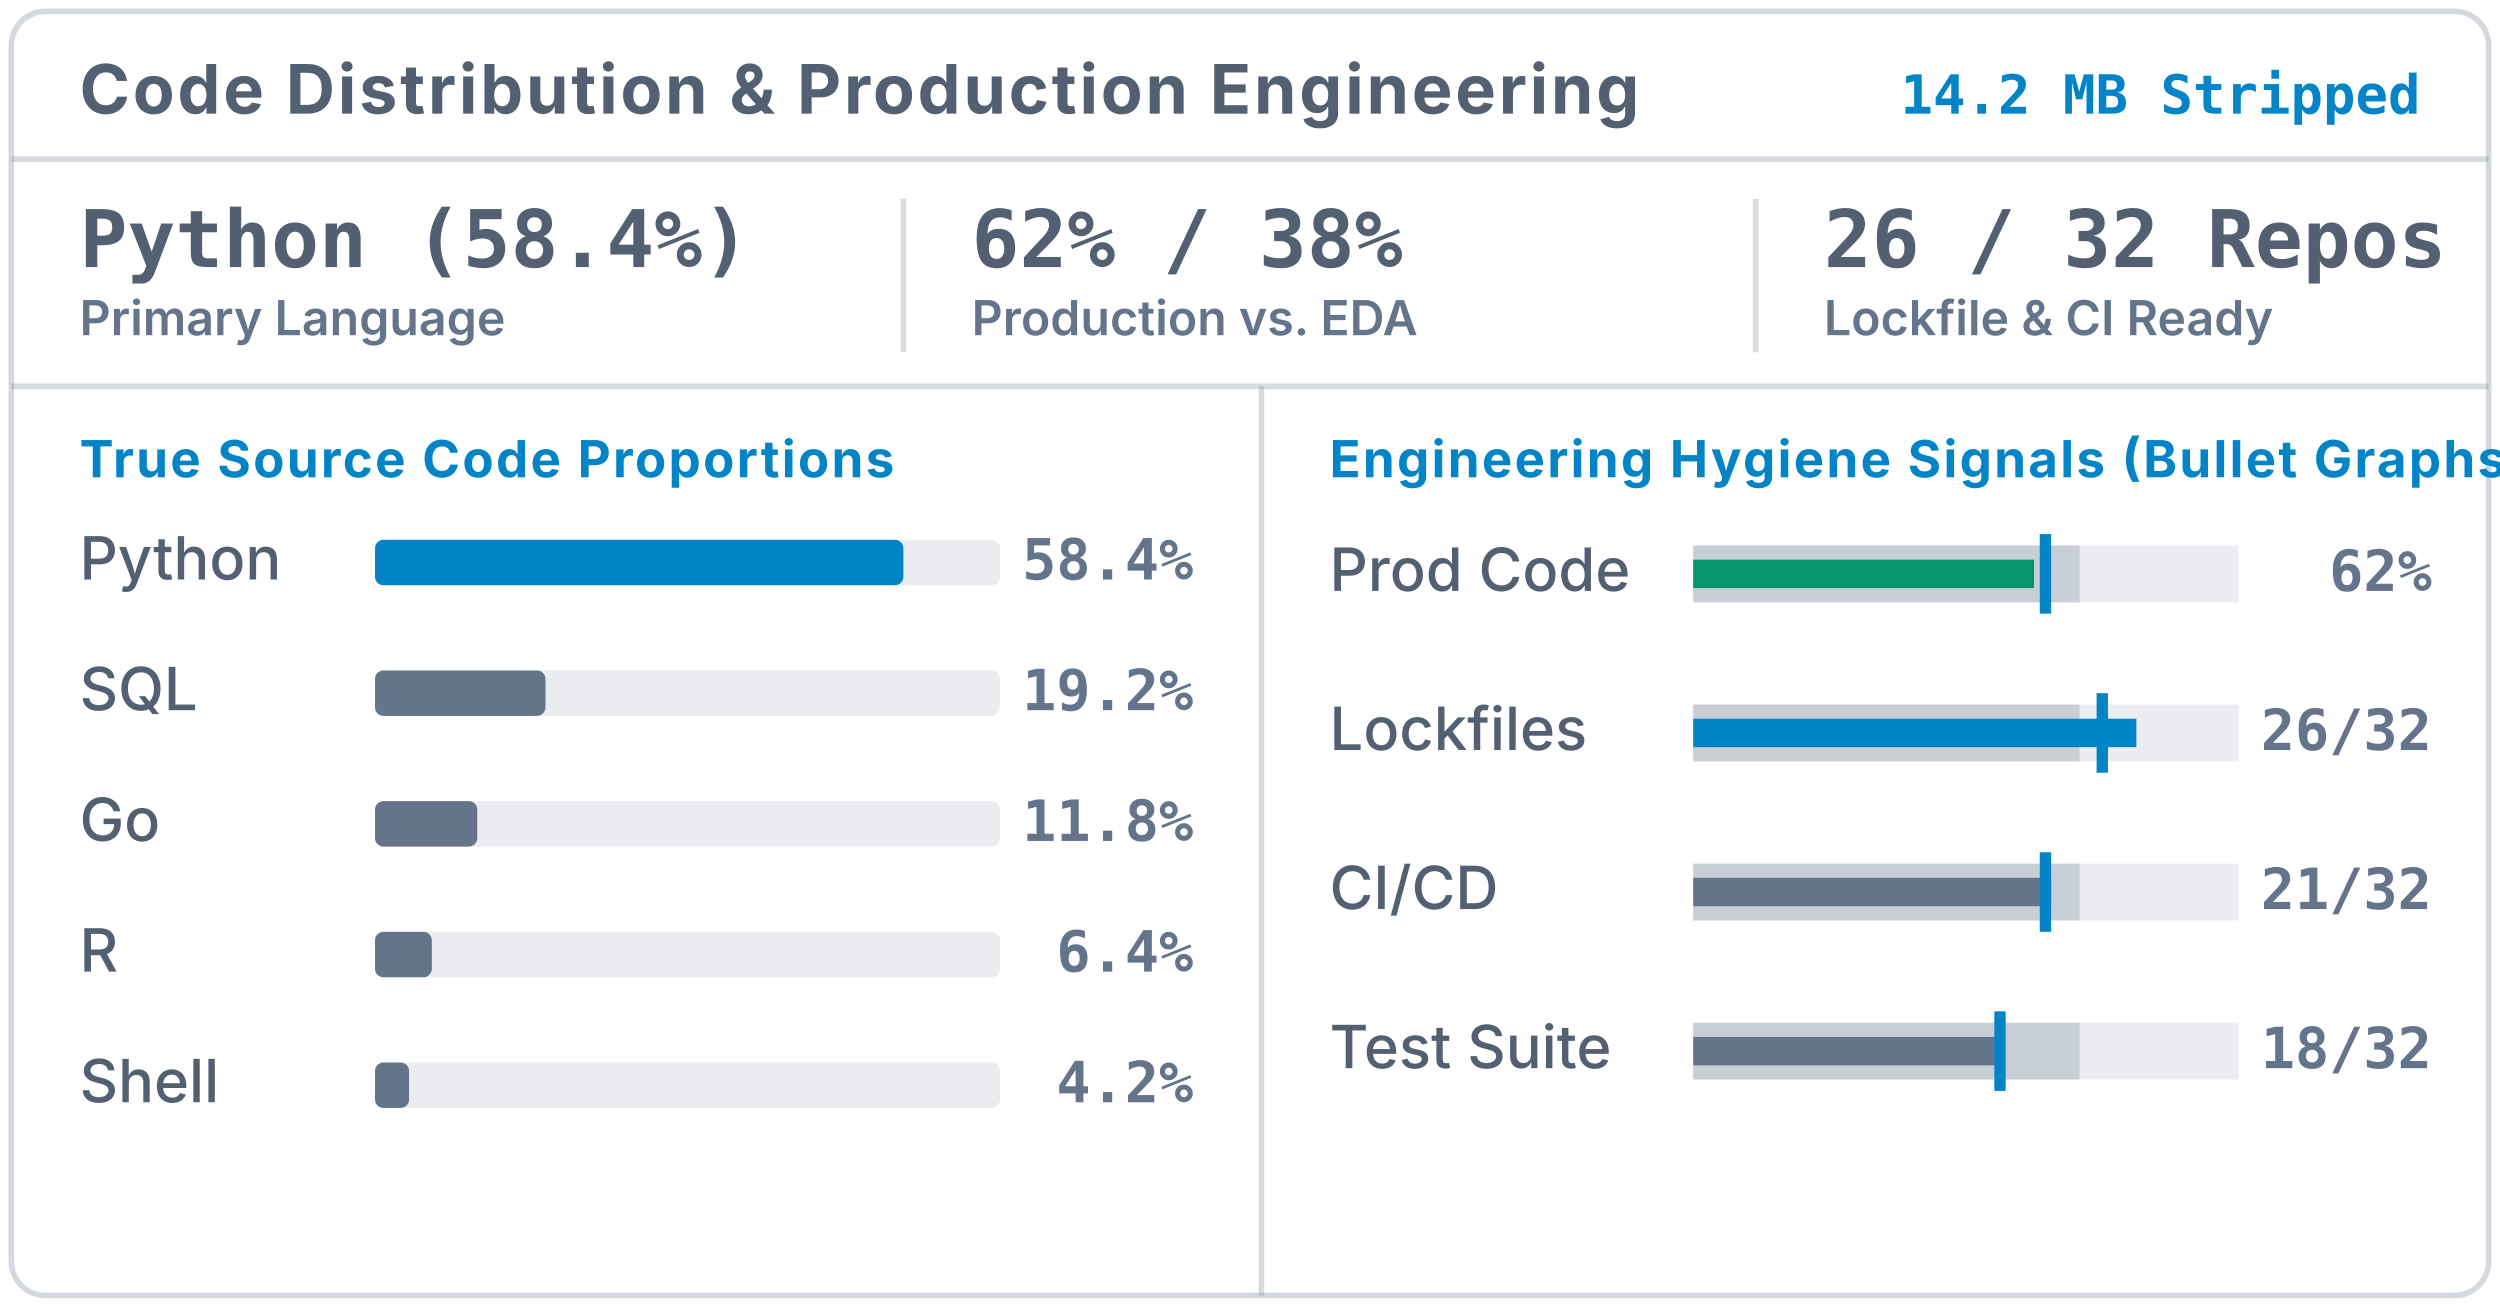
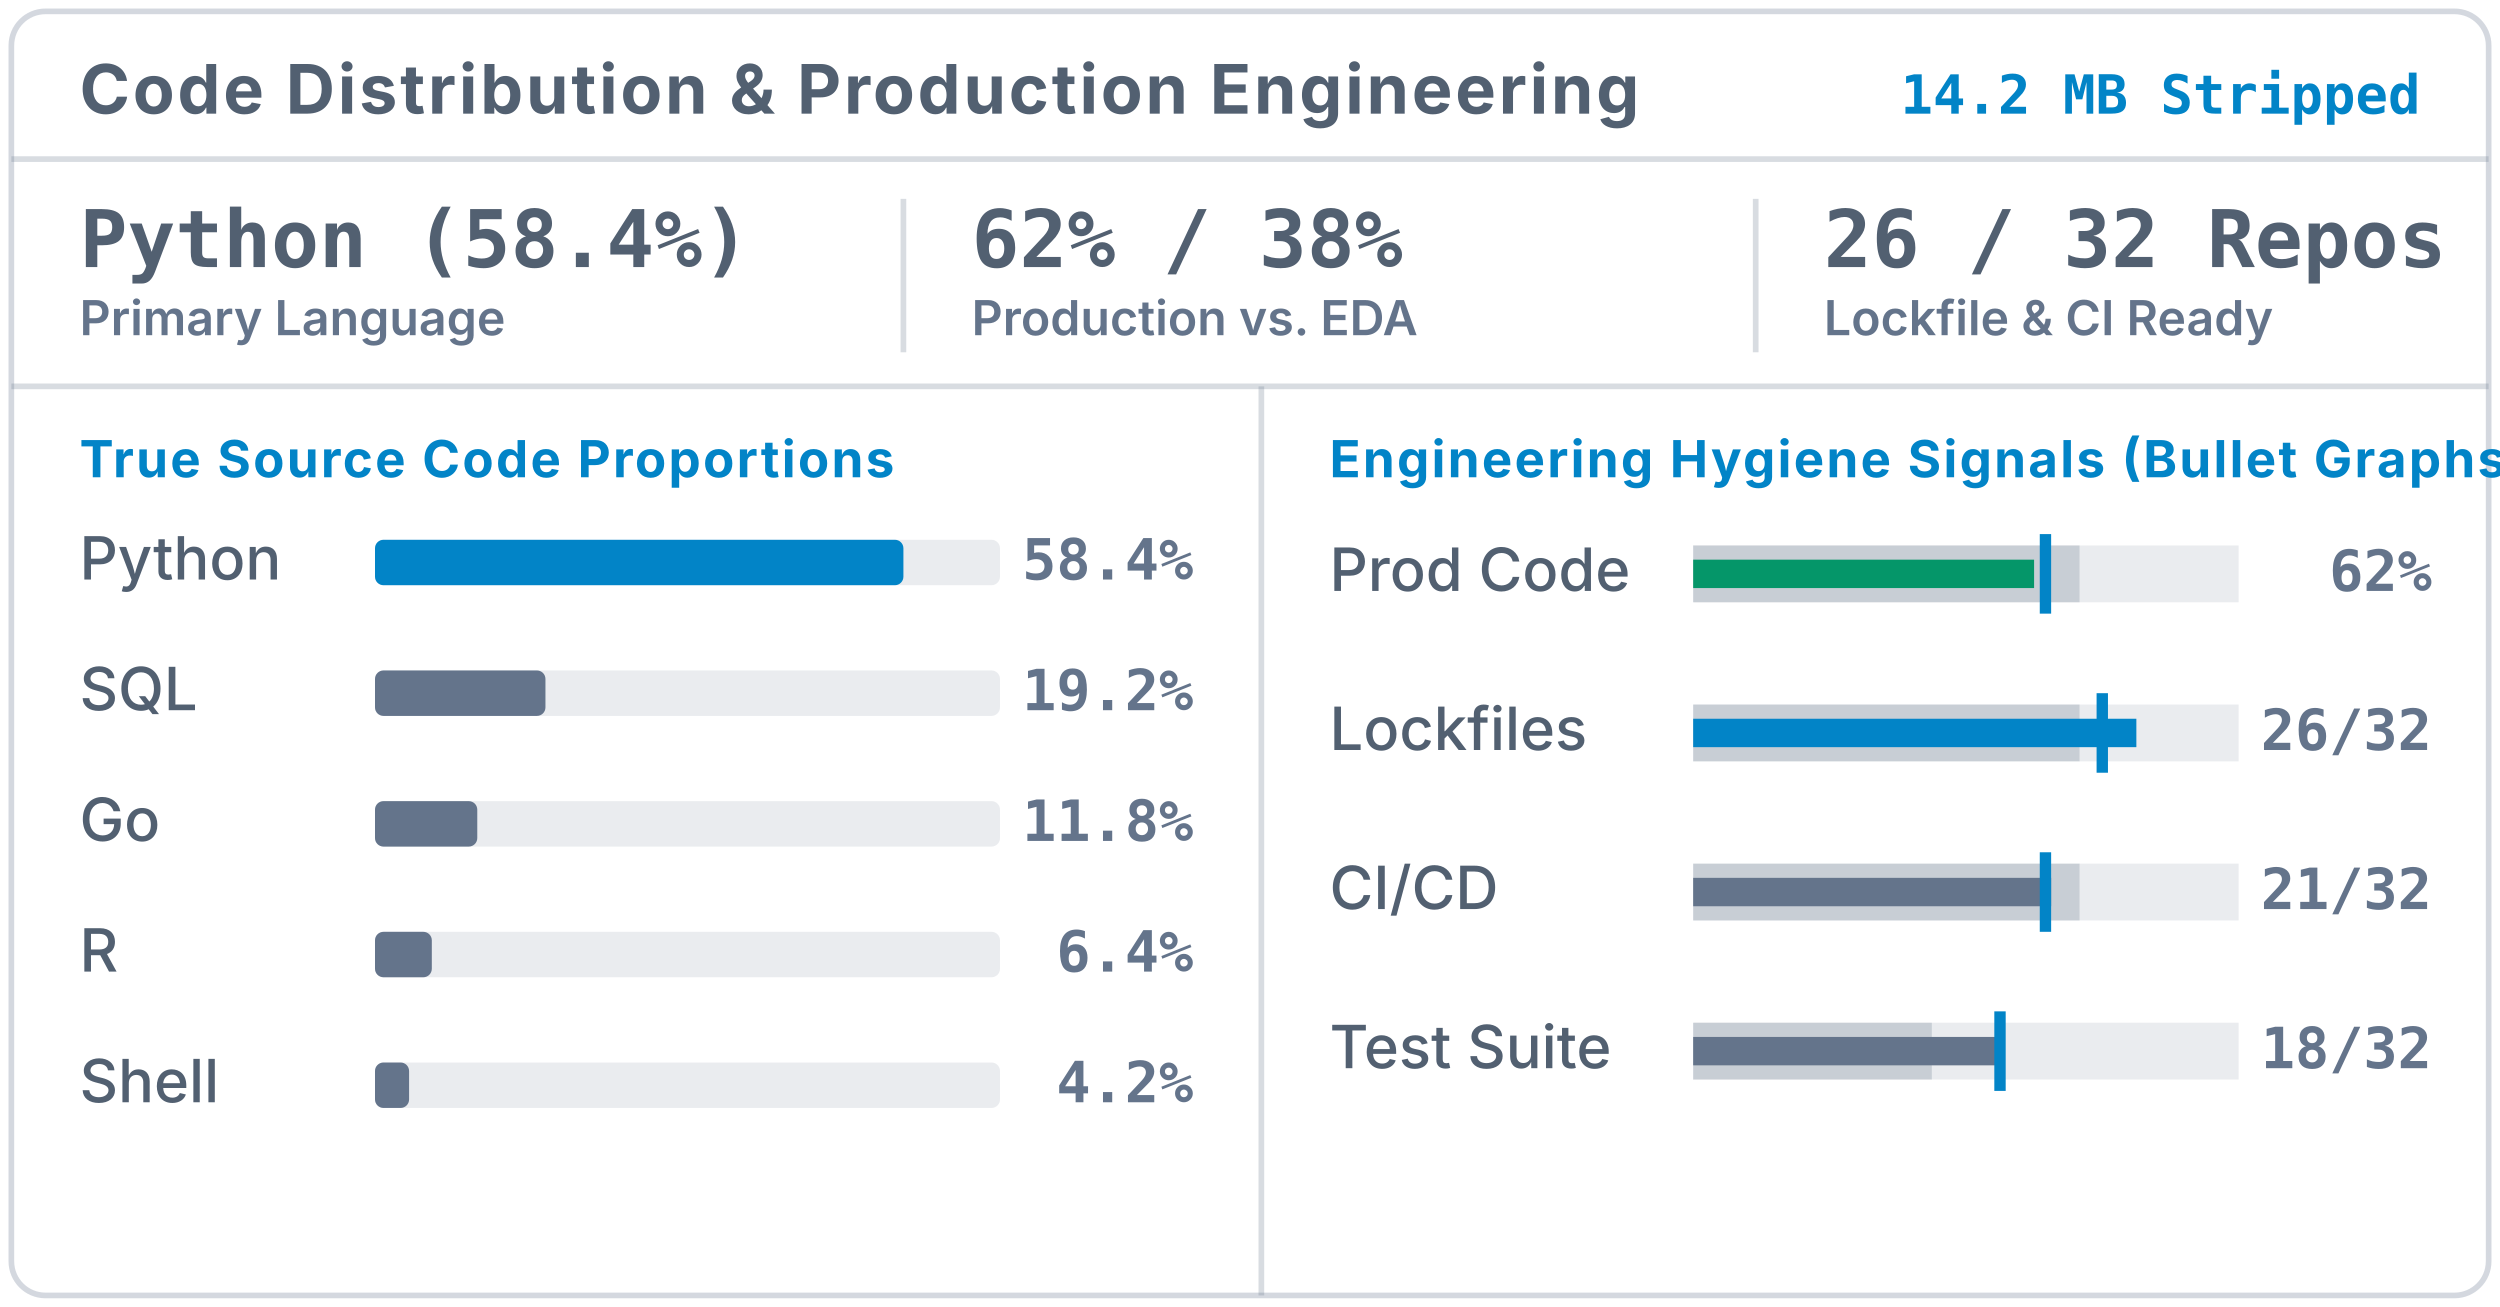
<svg xmlns="http://www.w3.org/2000/svg" viewBox="0 0 440 230" width="440" height="230">
  <style>
    .sans { font-family: Inter, -apple-system, BlinkMacSystemFont, "Segoe UI", Roboto, sans-serif; }
    .mono { font-family: ui-monospace, SFMono-Regular, Menlo, Consolas, monospace; font-variant-numeric: tabular-nums; }
    .hdr { font-size: 12px; font-weight: 700; fill: #526071; text-transform: uppercase; letter-spacing: 0.5px; }
    .tag { font-size: 9.5px; font-weight: 600; fill: #0284c7; }
    .sec { font-size: 9px; font-weight: 700; fill: #0284c7; text-transform: uppercase; letter-spacing: 0.4px; }
    .lbl { font-size: 10.5px; font-weight: 500; fill: #526071; }
    .val { font-size: 10px; font-weight: 600; fill: #64748b; }
    .kpi-num { font-size: 14px; font-weight: 700; fill: #526071; }
    .kpi-lbl { font-size: 8.5px; font-weight: 600; fill: #64748b; text-transform: uppercase; }
  </style>
  <rect x="2" y="2" width="436" height="226" rx="6" fill="none" stroke="#64748b" stroke-opacity="0.28" stroke-width="1" />
  <text x="14" y="20" class="sans hdr">Code Distribution &amp; Production Engineering</text>
  <text x="426" y="20" text-anchor="end" class="mono tag">14.2 MB Stripped</text>
  <line x1="2" y1="28" x2="438" y2="28" stroke="#64748b" stroke-opacity="0.25" stroke-width="1" />
  <g transform="translate(14, 35)">
    <text x="0" y="12" class="mono kpi-num" fill="#0284c7">Python (58.4%)</text>
    <text x="0" y="24" class="sans kpi-lbl">Primary Language</text>
    <line x1="145" y1="0" x2="145" y2="27" stroke="#64748b" stroke-opacity="0.25" stroke-width="1" />
    <text x="157" y="12" class="mono kpi-num">62% / 38%</text>
    <text x="157" y="24" class="sans kpi-lbl">Production vs. EDA</text>
    <line x1="295" y1="0" x2="295" y2="27" stroke="#64748b" stroke-opacity="0.25" stroke-width="1" />
    <text x="307" y="12" class="mono kpi-num" fill="#059669">26 / 32 Repos</text>
    <text x="307" y="24" class="sans kpi-lbl">Lockfile &amp; CI Ready</text>
  </g>
  <line x1="2" y1="68" x2="438" y2="68" stroke="#64748b" stroke-opacity="0.25" stroke-width="1" />
  <g transform="translate(14, 84)">
    <text x="0" y="0" class="sans sec">True Source Code Proportions</text>
    <text x="0" y="18" class="sans lbl">Python</text>
    <rect x="52" y="11" width="110" height="8" rx="1.5" fill="#64748b" fill-opacity="0.14" />
    <rect x="52" y="11" width="93" height="8" rx="1.5" fill="#0284c7" />
    <text x="196" y="18" text-anchor="end" class="mono val">58.4%</text>
    <text x="0" y="41" class="sans lbl">SQL</text>
    <rect x="52" y="34" width="110" height="8" rx="1.5" fill="#64748b" fill-opacity="0.14" />
    <rect x="52" y="34" width="30" height="8" rx="1.5" fill="#64748b" />
    <text x="196" y="41" text-anchor="end" class="mono val">19.2%</text>
    <text x="0" y="64" class="sans lbl">Go</text>
    <rect x="52" y="57" width="110" height="8" rx="1.5" fill="#64748b" fill-opacity="0.14" />
    <rect x="52" y="57" width="18" height="8" rx="1.5" fill="#64748b" />
    <text x="196" y="64" text-anchor="end" class="mono val">11.8%</text>
    <text x="0" y="87" class="sans lbl">R</text>
    <rect x="52" y="80" width="110" height="8" rx="1.5" fill="#64748b" fill-opacity="0.14" />
    <rect x="52" y="80" width="10" height="8" rx="1.5" fill="#64748b" />
    <text x="196" y="87" text-anchor="end" class="mono val">6.4%</text>
    <text x="0" y="110" class="sans lbl">Shell</text>
    <rect x="52" y="103" width="110" height="8" rx="1.5" fill="#64748b" fill-opacity="0.14" />
    <rect x="52" y="103" width="6" height="8" rx="1.5" fill="#64748b" />
    <text x="196" y="110" text-anchor="end" class="mono val">4.2%</text>
  </g>
  <line x1="222" y1="68" x2="222" y2="228" stroke="#64748b" stroke-opacity="0.25" stroke-width="1" />
  <g transform="translate(234, 84)">
    <text x="0" y="0" class="sans sec">Engineering Hygiene Signals (Bullet Graphs)</text>
    <g transform="translate(0, 11)">
      <text x="0" y="9" class="sans lbl">Prod Code</text>
      <rect x="64" y="1" width="96" height="10" fill="#64748b" fill-opacity="0.14" />
      <rect x="64" y="1" width="68" height="10" fill="#64748b" fill-opacity="0.25" />
      <rect x="64" y="3.5" width="60" height="5" fill="#059669" />
      <line x1="126" y1="-1" x2="126" y2="13" stroke="#0284c7" stroke-width="2" />
      <text x="194" y="9" text-anchor="end" class="mono val">62%</text>
    </g>
    <g transform="translate(0, 39)">
      <text x="0" y="9" class="sans lbl">Lockfiles</text>
      <rect x="64" y="1" width="96" height="10" fill="#64748b" fill-opacity="0.14" />
      <rect x="64" y="1" width="68" height="10" fill="#64748b" fill-opacity="0.25" />
      <rect x="64" y="3.5" width="78" height="5" fill="#0284c7" />
      <line x1="136" y1="-1" x2="136" y2="13" stroke="#0284c7" stroke-width="2" />
      <text x="194" y="9" text-anchor="end" class="mono val">26/32</text>
    </g>
    <g transform="translate(0, 67)">
      <text x="0" y="9" class="sans lbl">CI/CD</text>
      <rect x="64" y="1" width="96" height="10" fill="#64748b" fill-opacity="0.14" />
      <rect x="64" y="1" width="68" height="10" fill="#64748b" fill-opacity="0.25" />
      <rect x="64" y="3.5" width="63" height="5" fill="#64748b" />
      <line x1="126" y1="-1" x2="126" y2="13" stroke="#0284c7" stroke-width="2" />
      <text x="194" y="9" text-anchor="end" class="mono val">21/32</text>
    </g>
    <g transform="translate(0, 95)">
      <text x="0" y="9" class="sans lbl">Test Suite</text>
      <rect x="64" y="1" width="96" height="10" fill="#64748b" fill-opacity="0.14" />
-       <rect x="64" y="1" width="68" height="10" fill="#64748b" fill-opacity="0.25" />
+       <rect x="64" y="1" width="42" height="10" fill="#64748b" fill-opacity="0.25" />
      <rect x="64" y="3.5" width="54" height="5" fill="#64748b" />
      <line x1="118" y1="-1" x2="118" y2="13" stroke="#0284c7" stroke-width="2" />
      <text x="194" y="9" text-anchor="end" class="mono val">18/32</text>
    </g>
  </g>
</svg>
